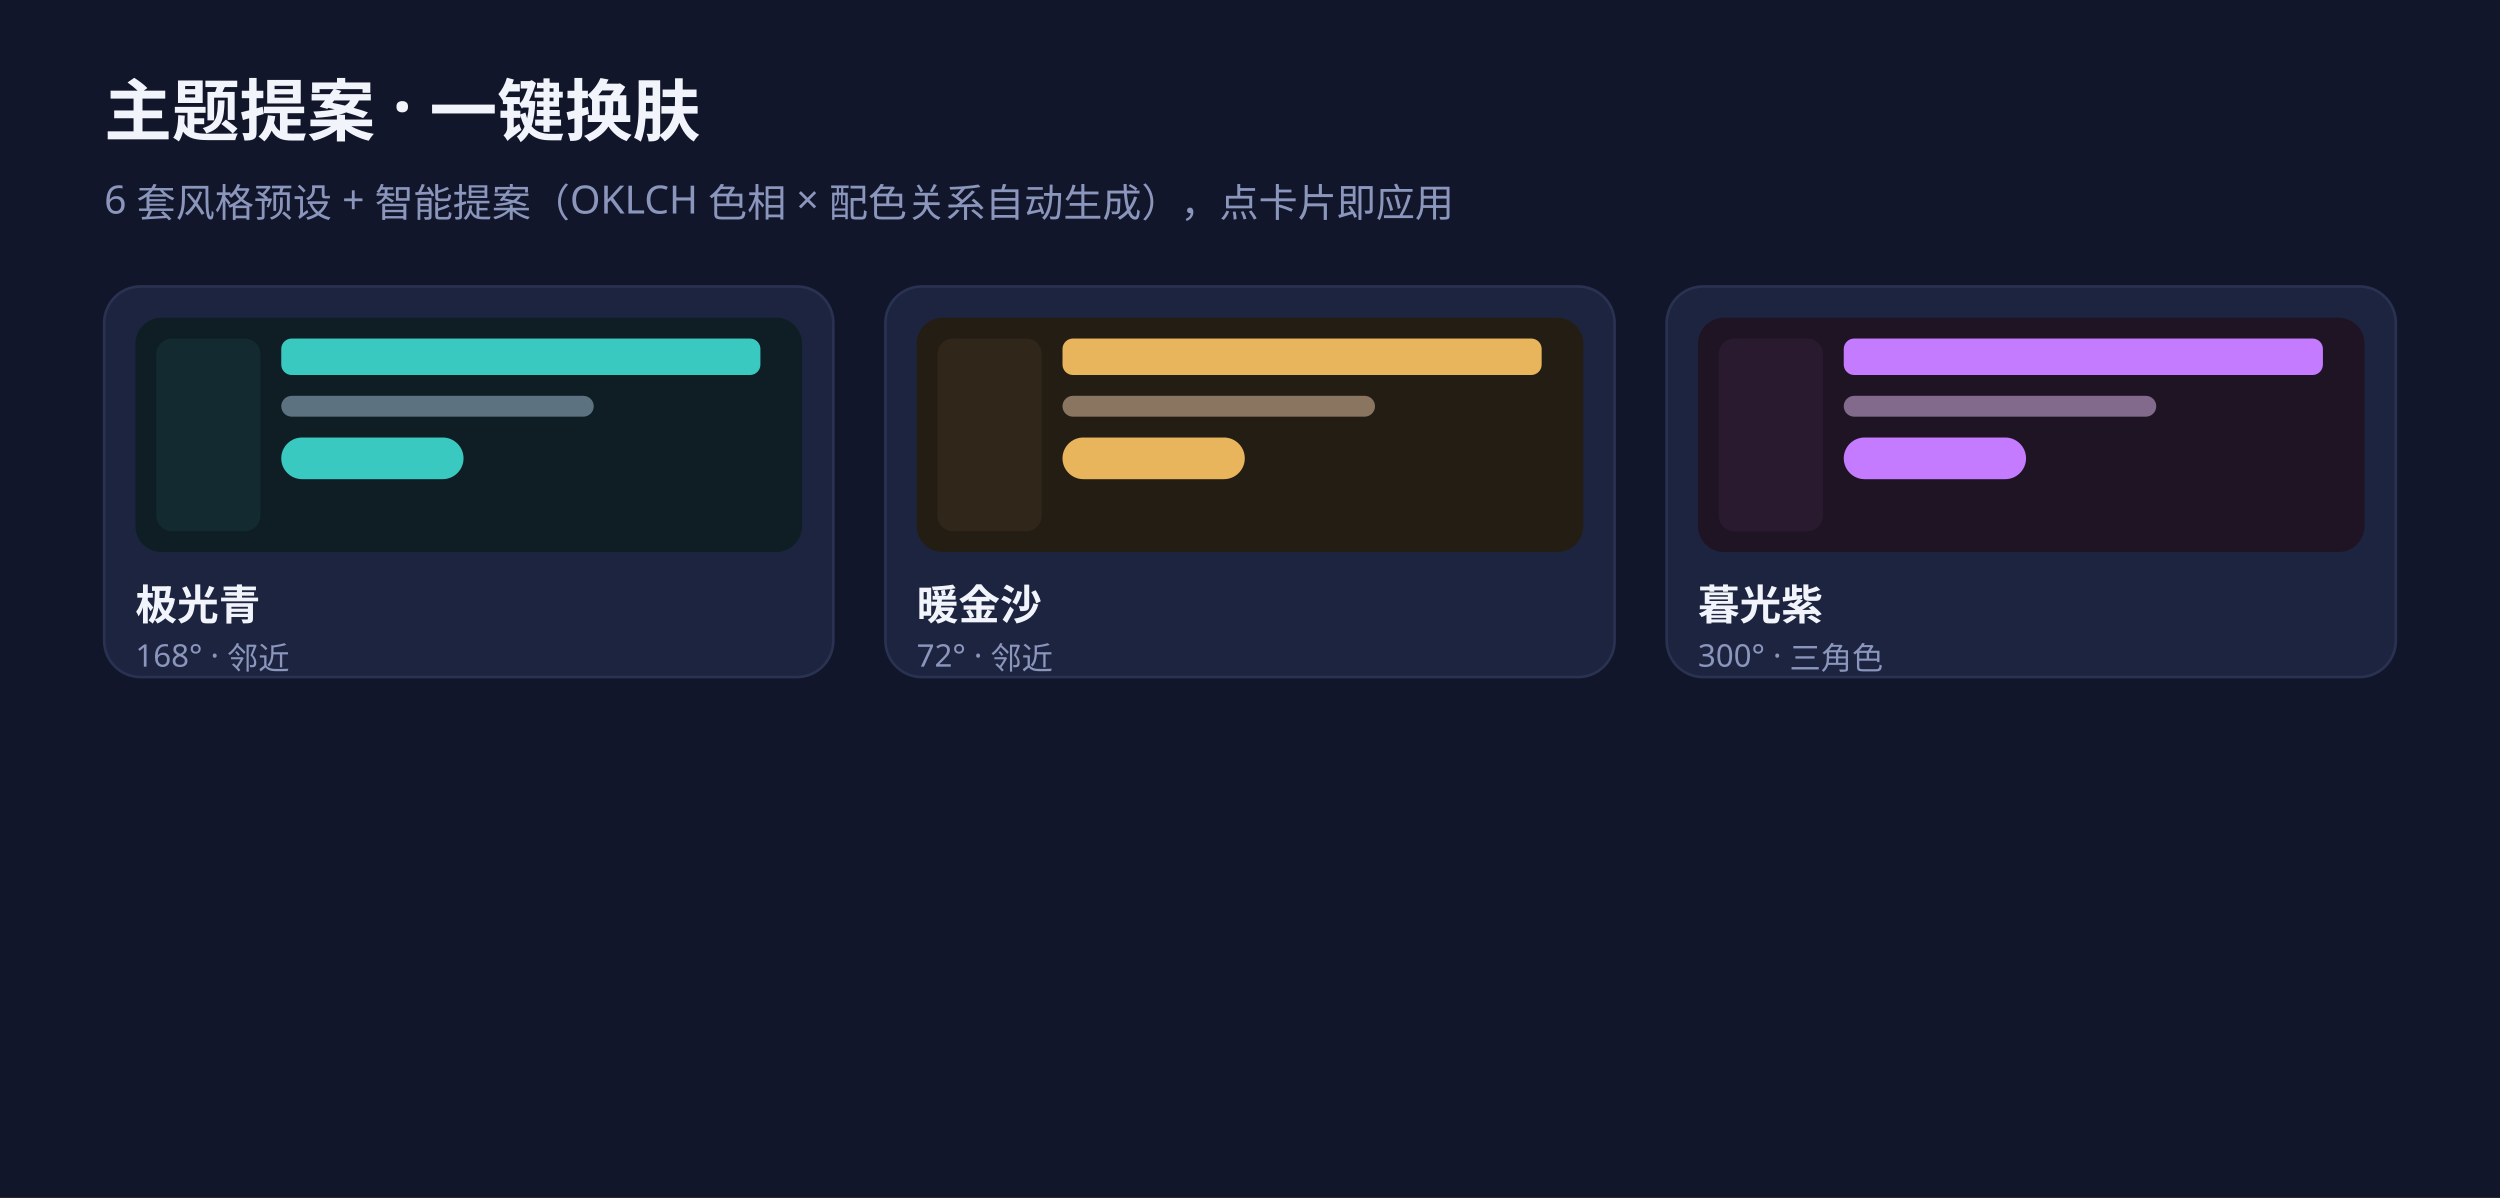
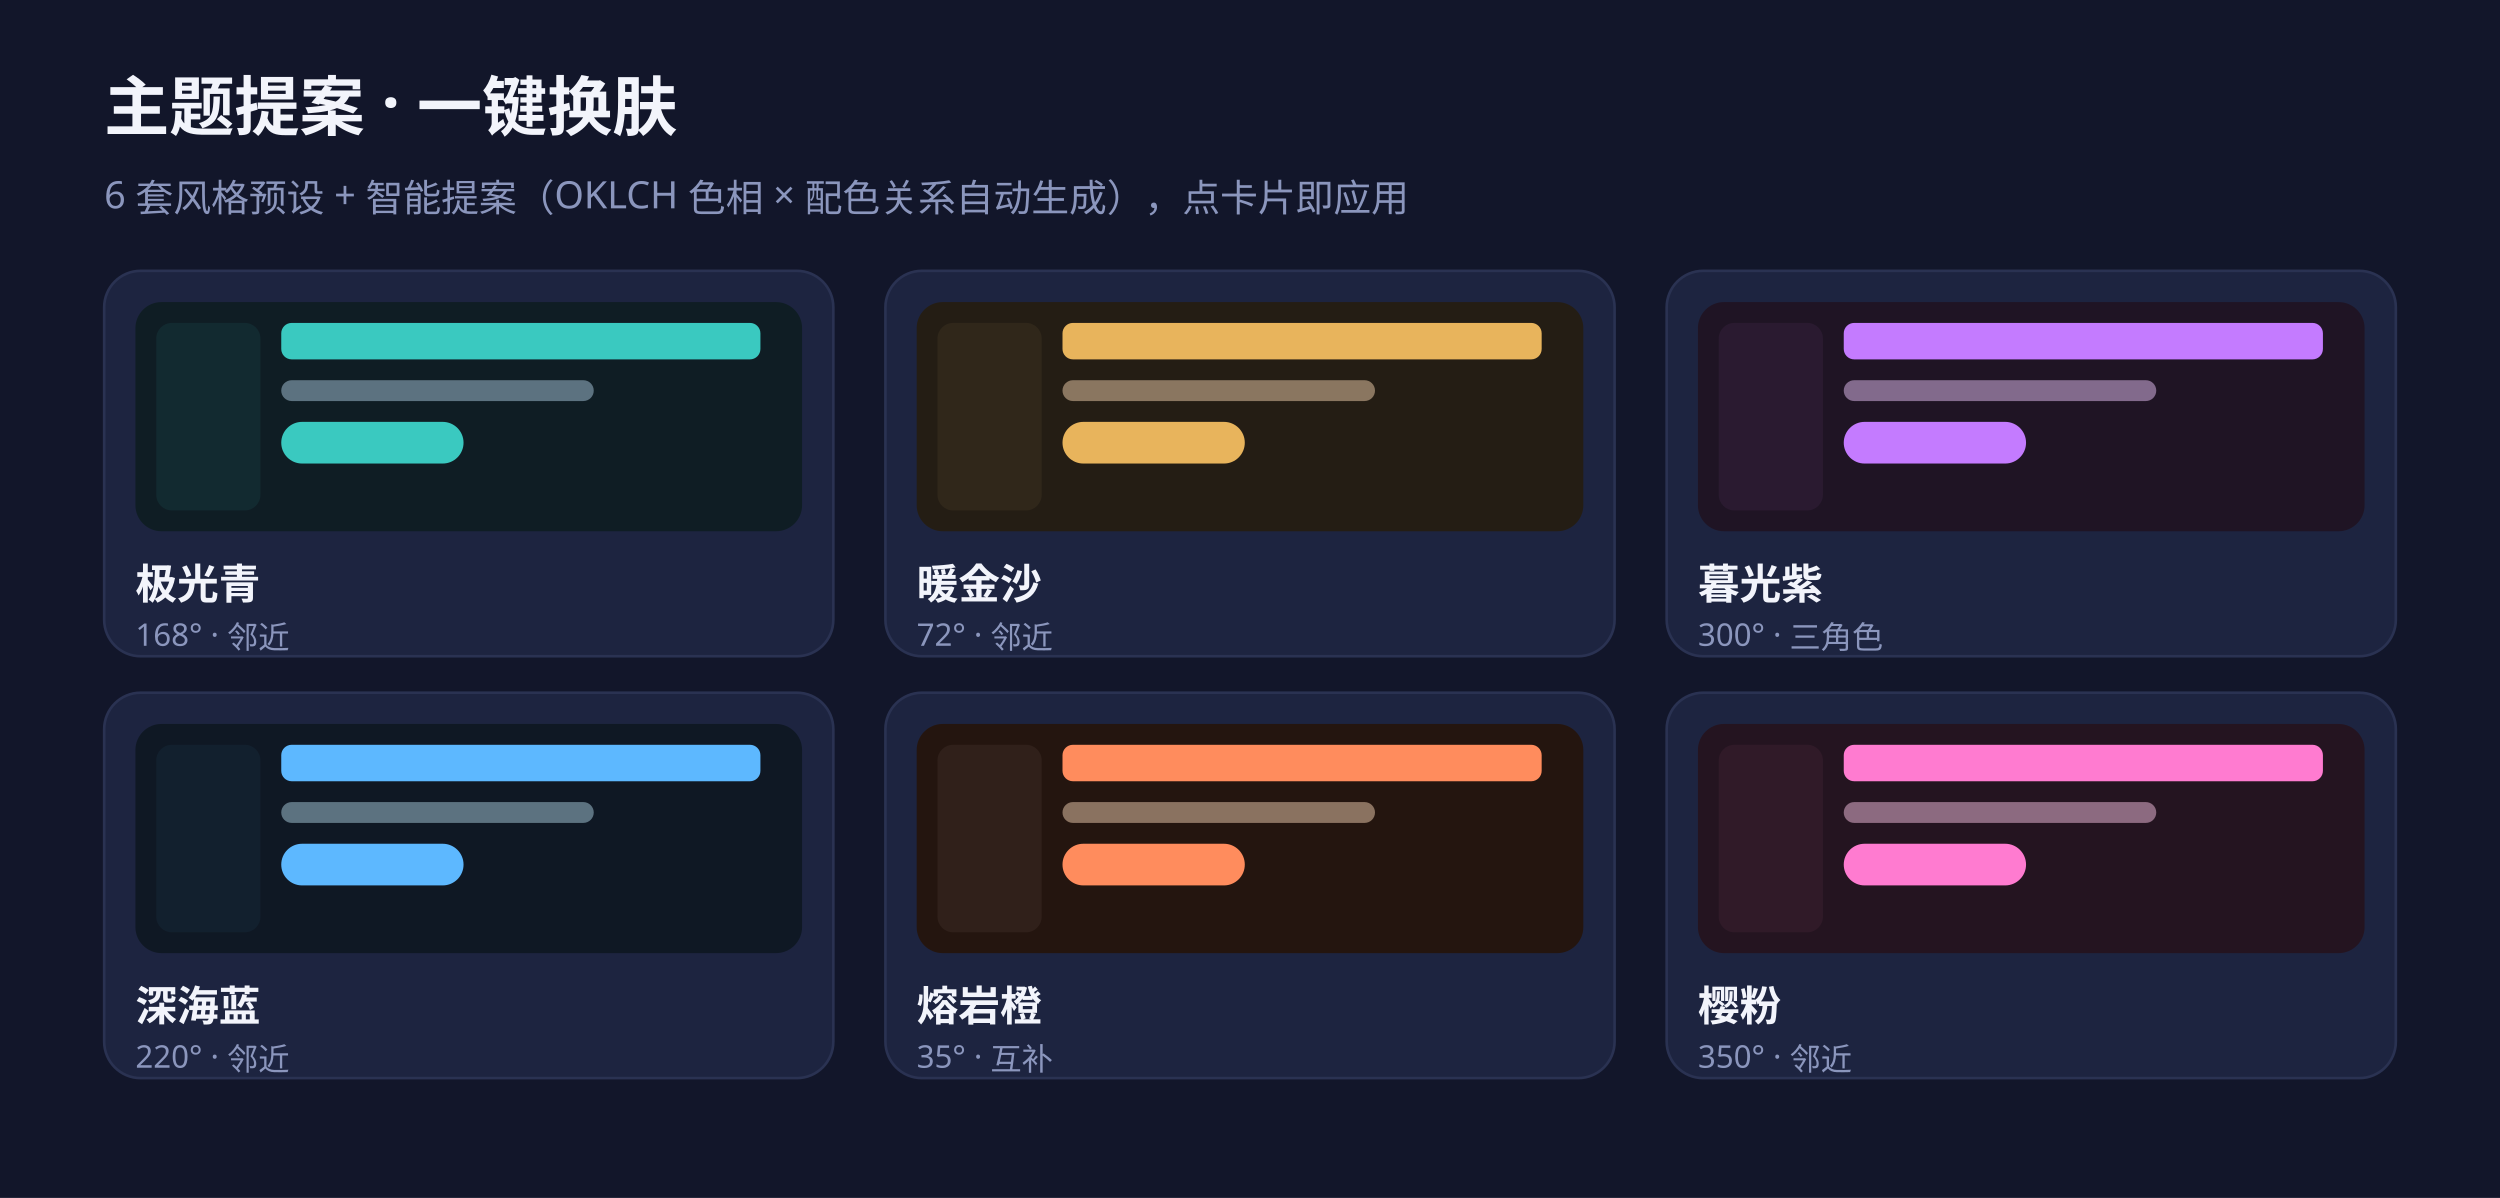
<svg xmlns="http://www.w3.org/2000/svg" width="960" height="460" viewBox="0 0 960 460" font-family="'Segoe UI','PingFang SC',sans-serif">
  <rect width="960" height="460" fill="#12162a" />
-   <text x="40" y="52" font-size="26" font-weight="700" fill="#f2f4fb">主题提案 · 一键换肤</text>
-   <text x="40" y="82" font-size="15" fill="#8b96bd">6 套风格预设 + 智能提案（OKLCH 色相 × 配色关系自动生成），点卡片即应用</text>
-   <g transform="translate(40,110)">
+   <text x="40" y="50" font-size="25" font-weight="700" fill="#f2f4fb">主题提案 · 一键换肤</text>
+   <text x="40" y="80" font-size="14.5" fill="#8b96bd">6 套风格预设 + 智能提案（OKLCH 色相 × 配色关系自动生成），点卡片即应用</text>
+   <g transform="translate(40,104)">
    <g transform="translate(0,0)">
-       <rect width="280" height="150" rx="14" fill="#1d2440" stroke="#2a3252" />
-       <rect x="12" y="12" width="256" height="90" rx="10" fill="#0f1d24" />
-       <rect x="20" y="20" width="40" height="74" rx="6" fill="#122a30" />
+       <rect width="280" height="148" rx="14" fill="#1d2440" stroke="#2a3252" />
+       <rect x="12" y="12" width="256" height="88" rx="10" fill="#0f1d24" />
+       <rect x="20" y="20" width="40" height="72" rx="6" fill="#122a30" />
      <rect x="68" y="20" width="184" height="14" rx="4" fill="#3ac9c0" />
      <rect x="68" y="42" width="120" height="8" rx="4" fill="#5c7280" />
      <rect x="68" y="58" width="70" height="16" rx="8" fill="#3ac9c0" />
-       <text x="12" y="128" font-size="16" font-weight="600" fill="#f2f4fb">极光青</text>
-       <text x="12" y="146" font-size="12" fill="#8b96bd">168° · 邻近</text>
+       <text x="12" y="126" font-size="16" font-weight="600" fill="#f2f4fb">极光青</text>
+       <text x="12" y="144" font-size="12" fill="#8b96bd">168° · 邻近</text>
    </g>
    <g transform="translate(300,0)">
-       <rect width="280" height="150" rx="14" fill="#1d2440" stroke="#2a3252" />
-       <rect x="12" y="12" width="256" height="90" rx="10" fill="#241d14" />
-       <rect x="20" y="20" width="40" height="74" rx="6" fill="#30271a" />
+       <rect width="280" height="148" rx="14" fill="#1d2440" stroke="#2a3252" />
+       <rect x="12" y="12" width="256" height="88" rx="10" fill="#241d14" />
+       <rect x="20" y="20" width="40" height="72" rx="6" fill="#30271a" />
      <rect x="68" y="20" width="184" height="14" rx="4" fill="#e8b45c" />
      <rect x="68" y="42" width="120" height="8" rx="4" fill="#8a7660" />
      <rect x="68" y="58" width="70" height="16" rx="8" fill="#e8b45c" />
-       <text x="12" y="128" font-size="16" font-weight="600" fill="#f2f4fb">暖金沙</text>
-       <text x="12" y="146" font-size="12" fill="#8b96bd">72° · 邻近</text>
+       <text x="12" y="126" font-size="16" font-weight="600" fill="#f2f4fb">暖金沙</text>
+       <text x="12" y="144" font-size="12" fill="#8b96bd">72° · 邻近</text>
    </g>
    <g transform="translate(600,0)">
-       <rect width="280" height="150" rx="14" fill="#1d2440" stroke="#2a3252" />
-       <rect x="12" y="12" width="256" height="90" rx="10" fill="#1f1424" />
-       <rect x="20" y="20" width="40" height="74" rx="6" fill="#2a1a30" />
+       <rect width="280" height="148" rx="14" fill="#1d2440" stroke="#2a3252" />
+       <rect x="12" y="12" width="256" height="88" rx="10" fill="#1f1424" />
+       <rect x="20" y="20" width="40" height="72" rx="6" fill="#2a1a30" />
      <rect x="68" y="20" width="184" height="14" rx="4" fill="#c47bff" />
      <rect x="68" y="42" width="120" height="8" rx="4" fill="#826a8c" />
      <rect x="68" y="58" width="70" height="16" rx="8" fill="#c47bff" />
-       <text x="12" y="128" font-size="16" font-weight="600" fill="#f2f4fb">暮光紫</text>
-       <text x="12" y="146" font-size="12" fill="#8b96bd">300° · 三角色</text>
+       <text x="12" y="126" font-size="16" font-weight="600" fill="#f2f4fb">暮光紫</text>
+       <text x="12" y="144" font-size="12" fill="#8b96bd">300° · 三角色</text>
+     </g>
+   </g>
+   <g transform="translate(40,266)">
+     <g transform="translate(0,0)">
+       <rect width="280" height="148" rx="14" fill="#1d2440" stroke="#2a3252" />
+       <rect x="12" y="12" width="256" height="88" rx="10" fill="#0f1824" />
+       <rect x="20" y="20" width="40" height="72" rx="6" fill="#12202e" />
+       <rect x="68" y="20" width="184" height="14" rx="4" fill="#5db8ff" />
+       <rect x="68" y="42" width="120" height="8" rx="4" fill="#5c7280" />
+       <rect x="68" y="58" width="70" height="16" rx="8" fill="#5db8ff" />
+       <text x="12" y="126" font-size="16" font-weight="600" fill="#f2f4fb">深海蓝</text>
+       <text x="12" y="144" font-size="12" fill="#8b96bd">220° · 邻近</text>
+     </g>
+     <g transform="translate(300,0)">
+       <rect width="280" height="148" rx="14" fill="#1d2440" stroke="#2a3252" />
+       <rect x="12" y="12" width="256" height="88" rx="10" fill="#24150f" />
+       <rect x="20" y="20" width="40" height="72" rx="6" fill="#30201a" />
+       <rect x="68" y="20" width="184" height="14" rx="4" fill="#ff8c5d" />
+       <rect x="68" y="42" width="120" height="8" rx="4" fill="#8a7260" />
+       <rect x="68" y="58" width="70" height="16" rx="8" fill="#ff8c5d" />
+       <text x="12" y="126" font-size="16" font-weight="600" fill="#f2f4fb">熔岩橙</text>
+       <text x="12" y="144" font-size="12" fill="#8b96bd">35° · 互补</text>
+     </g>
+     <g transform="translate(600,0)">
+       <rect width="280" height="148" rx="14" fill="#1d2440" stroke="#2a3252" />
+       <rect x="12" y="12" width="256" height="88" rx="10" fill="#241420" />
+       <rect x="20" y="20" width="40" height="72" rx="6" fill="#301a28" />
+       <rect x="68" y="20" width="184" height="14" rx="4" fill="#ff7bd0" />
+       <rect x="68" y="42" width="120" height="8" rx="4" fill="#8c6a80" />
+       <rect x="68" y="58" width="70" height="16" rx="8" fill="#ff7bd0" />
+       <text x="12" y="126" font-size="16" font-weight="600" fill="#f2f4fb">樱粉</text>
+       <text x="12" y="144" font-size="12" fill="#8b96bd">350° · 邻近</text>
    </g>
  </g>
</svg>
